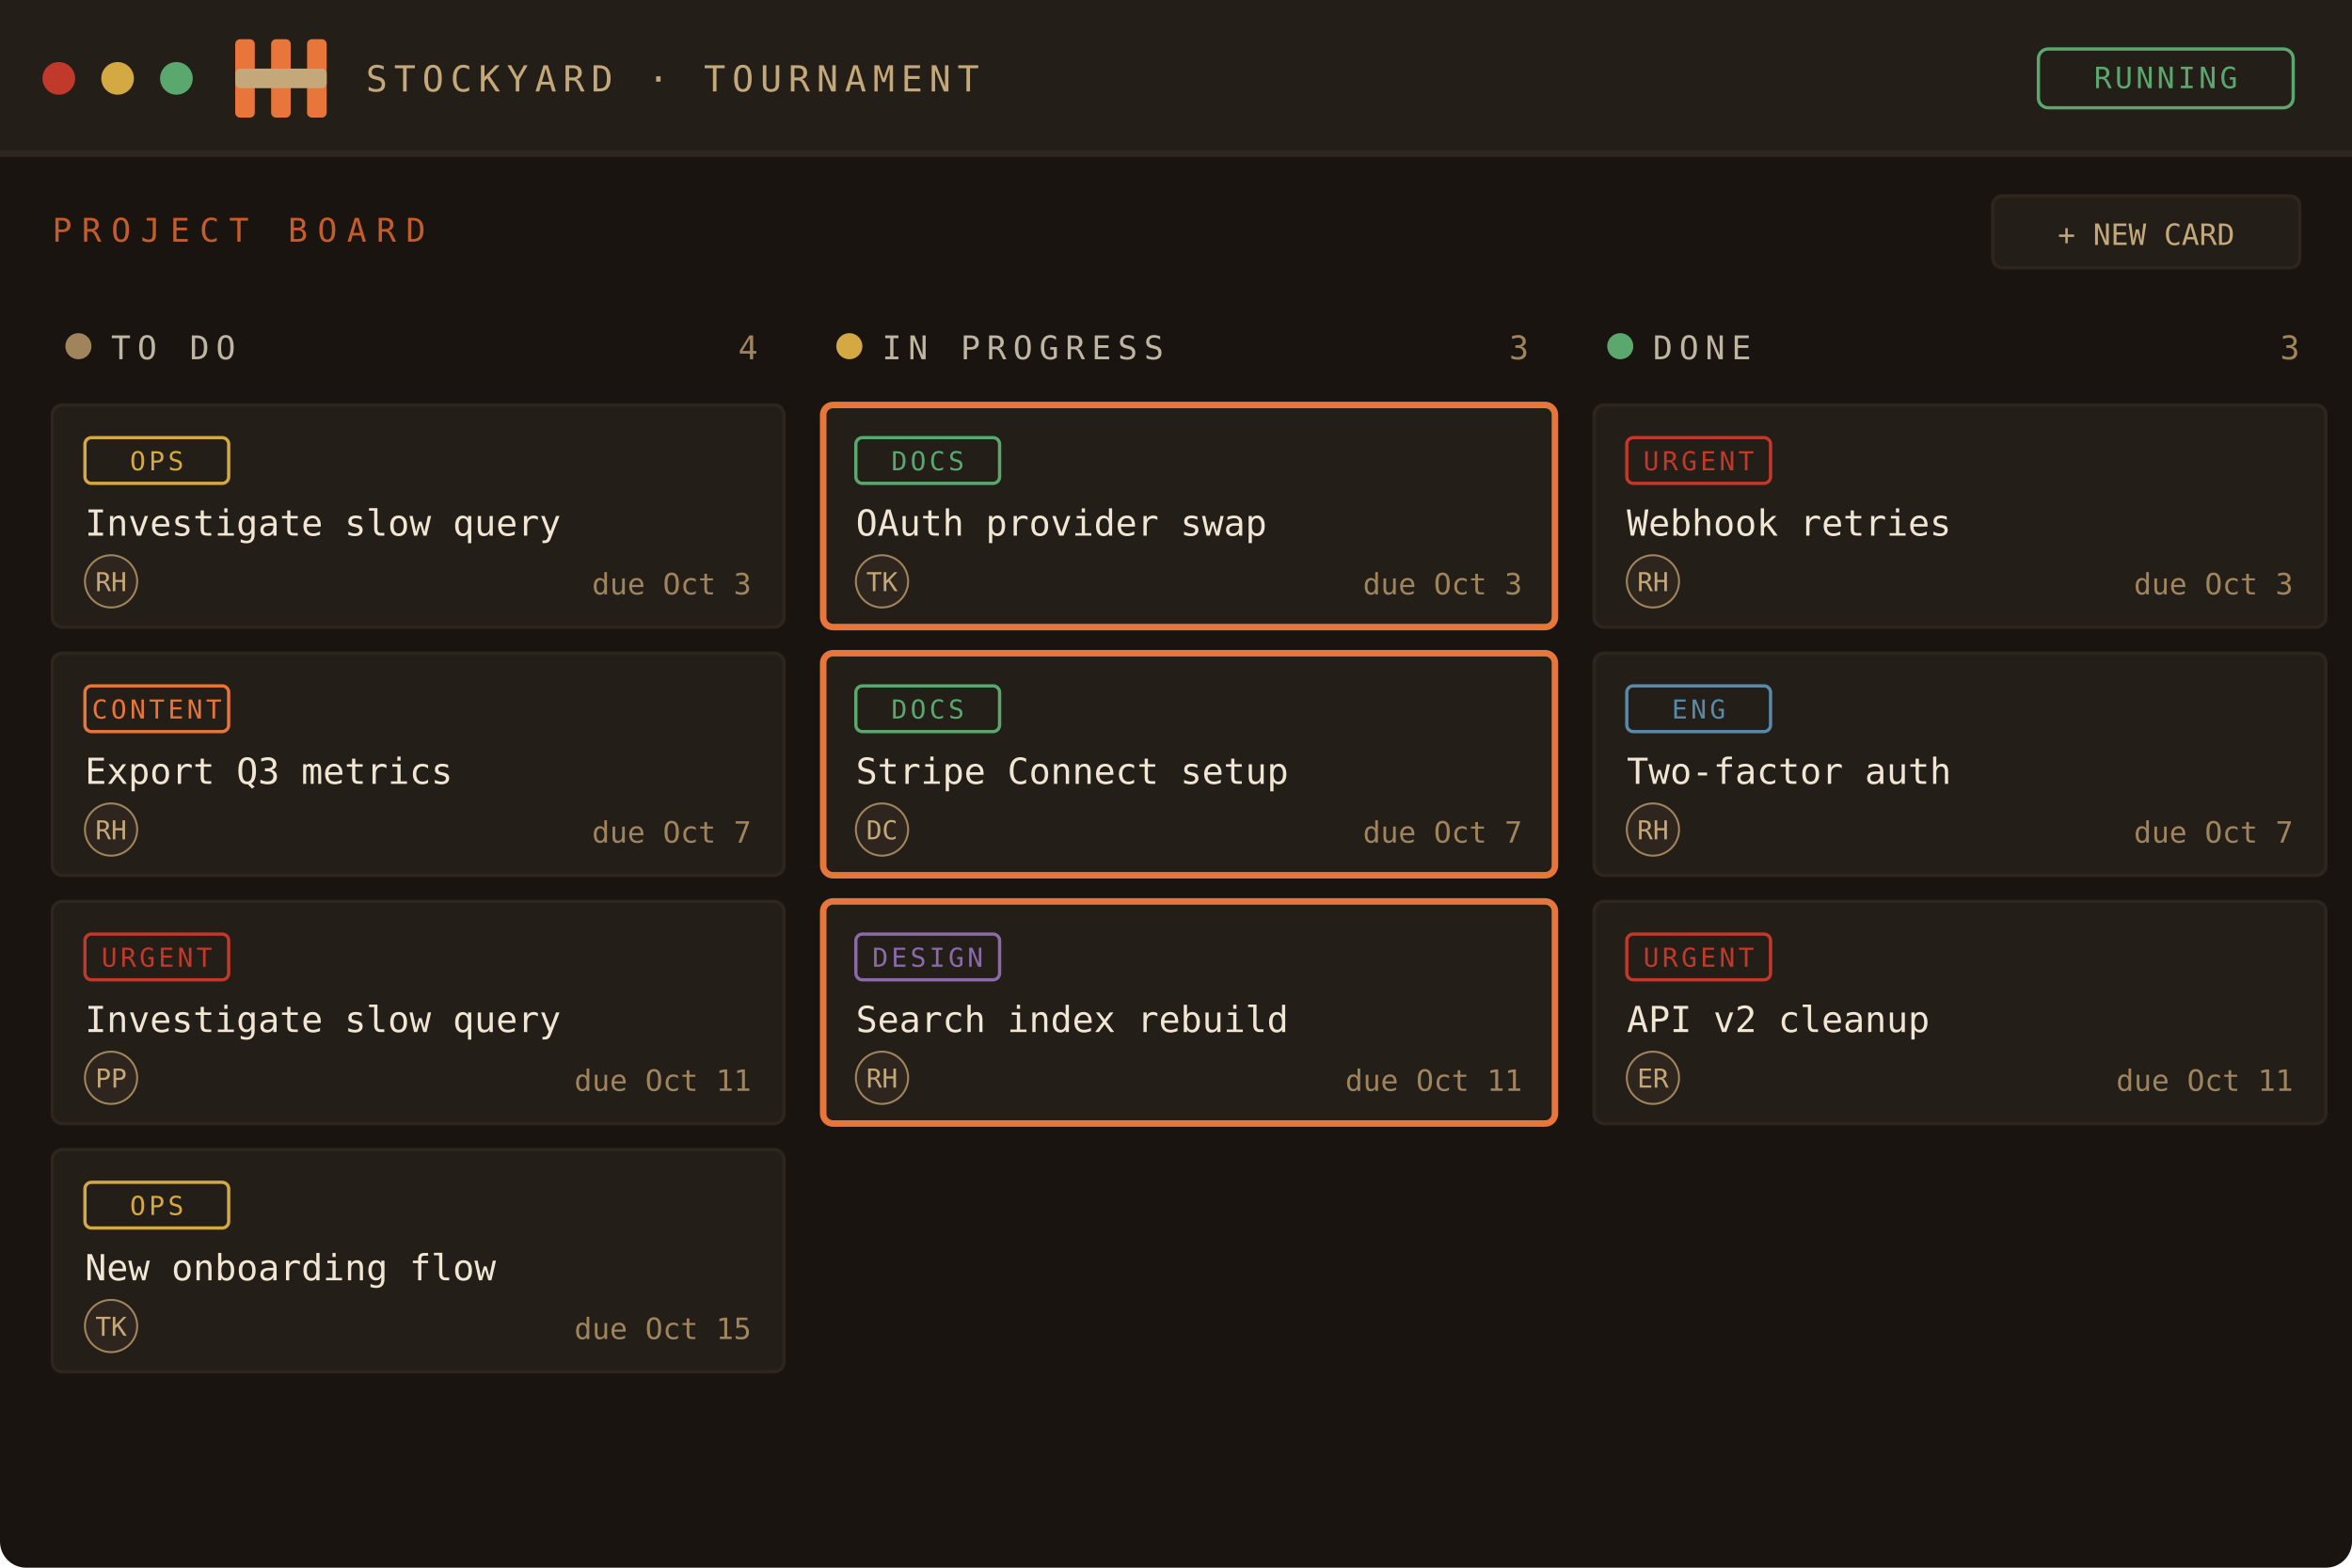
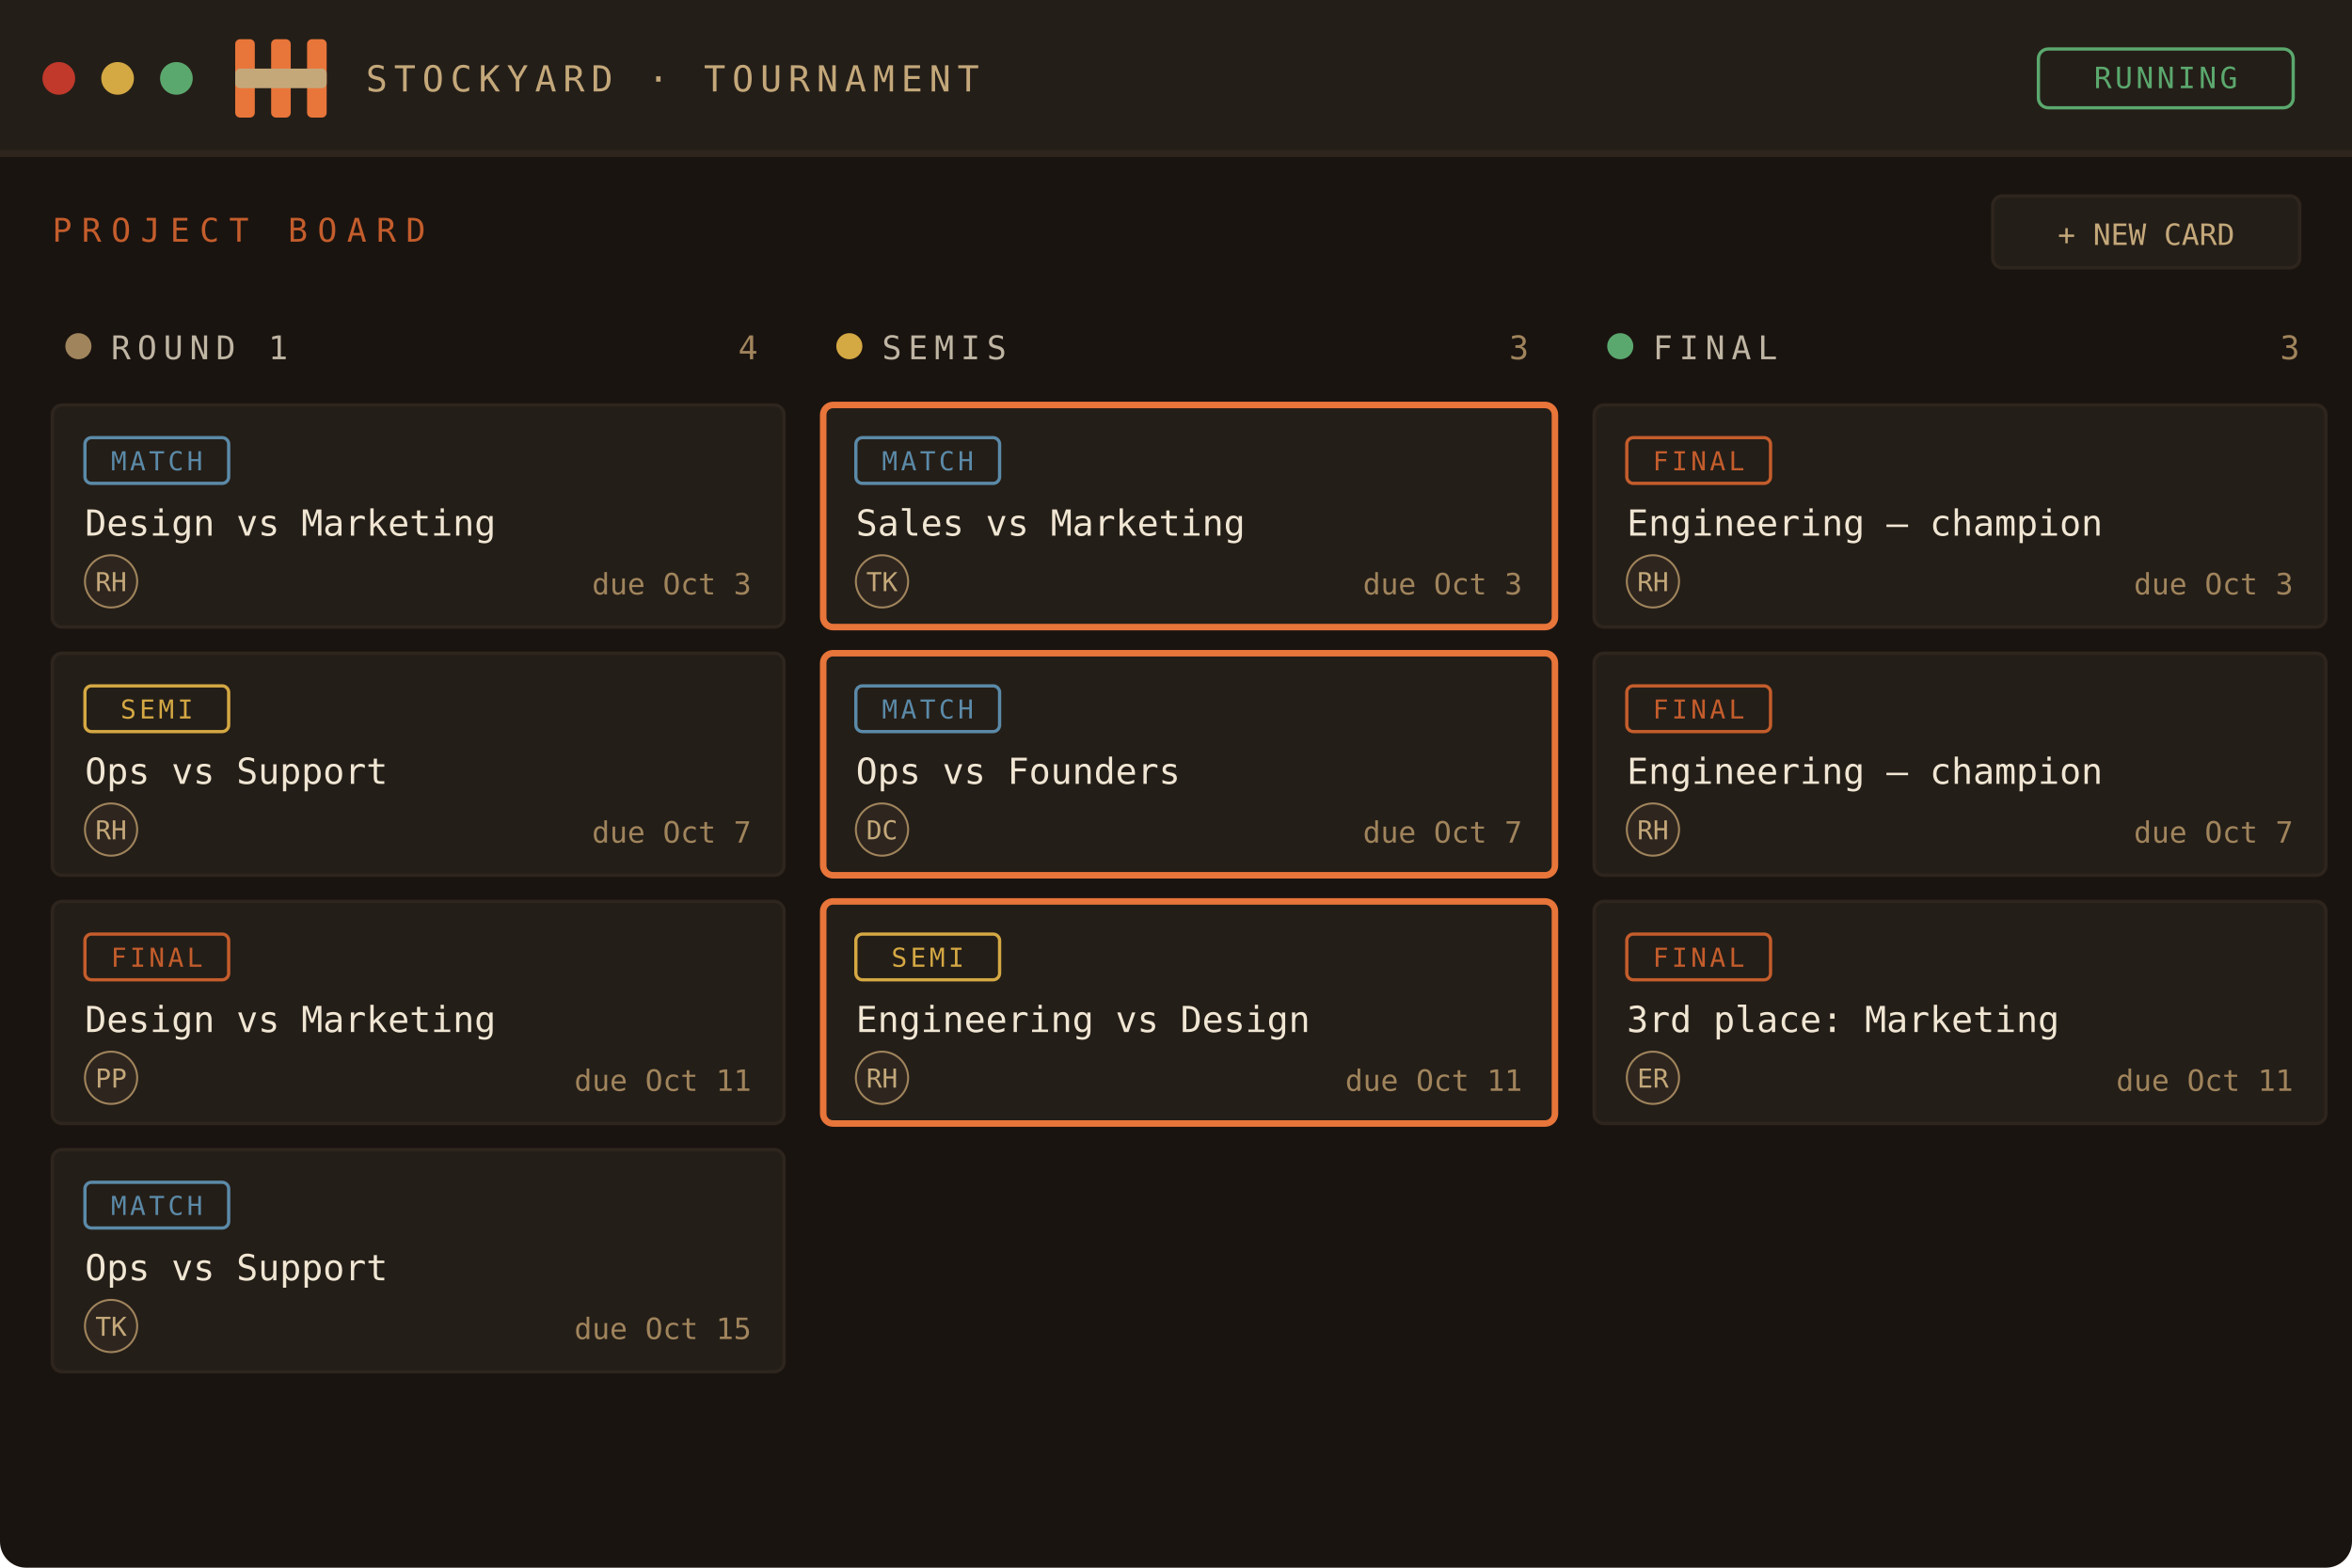
<svg xmlns="http://www.w3.org/2000/svg" width="720" height="480" viewBox="0 0 720 480" role="img" aria-label="Tournament dashboard mockup">
  <rect width="720" height="480" rx="8" fill="#1a1410" />
  <rect width="720" height="48" fill="#241e18" />
  <rect y="46" width="720" height="2" fill="#2e261e" />
  <circle cx="18" cy="24" r="5" fill="#c0392b" />
  <circle cx="36" cy="24" r="5" fill="#d4a843" />
  <circle cx="54" cy="24" r="5" fill="#5ba86e" />
  <rect x="72" y="12" width="6" height="24" rx="1.5" fill="#e8753a" />
  <rect x="83" y="12" width="6" height="24" rx="1.5" fill="#e8753a" />
  <rect x="94" y="12" width="6" height="24" rx="1.5" fill="#e8753a" />
  <rect x="72" y="21" width="28" height="6" rx="1.5" fill="#c4a87a" />
  <text x="112" y="28" fill="#c4a87a" font-size="11" font-family="JetBrains Mono,monospace" letter-spacing="2">STOCKYARD · TOURNAMENT</text>
  <rect x="624" y="15" width="78" height="18" rx="3" fill="none" stroke="#5ba86e" stroke-width="1" />
  <text x="663" y="27" text-anchor="middle" fill="#5ba86e" font-size="9" font-family="JetBrains Mono,monospace" letter-spacing="1">RUNNING</text>
  <text x="16" y="74" fill="#c45d2c" font-size="10" font-family="JetBrains Mono,monospace" letter-spacing="3">PROJECT BOARD</text>
  <rect x="610" y="60" width="94" height="22" rx="3" fill="#241e18" stroke="#2e261e" />
  <text x="657" y="75" text-anchor="middle" fill="#c4a87a" font-size="9" font-family="JetBrains Mono,monospace">+ NEW CARD</text>
  <circle cx="24" cy="106" r="4" fill="#a0845c" />
-   <text x="34" y="110" fill="#bfb5a3" font-size="10" font-family="JetBrains Mono,monospace" letter-spacing="2">TO DO</text>
+   <text x="34" y="110" fill="#bfb5a3" font-size="10" font-family="JetBrains Mono,monospace" letter-spacing="2">ROUND 1</text>
  <text x="232" y="110" text-anchor="end" fill="#a0845c" font-size="10" font-family="JetBrains Mono,monospace">4</text>
  <rect x="16" y="124" width="224" height="68" rx="3" fill="#241e18" stroke="#2e261e" stroke-width="1" />
-   <rect x="26" y="134" width="44" height="14" rx="2" fill="none" stroke="#d4a843" stroke-width="1" />
-   <text x="48" y="144" text-anchor="middle" fill="#d4a843" font-size="8" font-family="JetBrains Mono,monospace" letter-spacing="1">OPS</text>
-   <text x="26" y="164" fill="#f0e6d3" font-size="11" font-family="JetBrains Mono,monospace">Investigate slow query</text>
+   <rect x="26" y="134" width="44" height="14" rx="2" fill="none" stroke="#5b8aa8" stroke-width="1" />
+   <text x="48" y="144" text-anchor="middle" fill="#5b8aa8" font-size="8" font-family="JetBrains Mono,monospace" letter-spacing="1">MATCH</text>
+   <text x="26" y="164" fill="#f0e6d3" font-size="11" font-family="JetBrains Mono,monospace">Design vs Marketing</text>
  <circle cx="34" cy="178" r="8" fill="#2e261e" stroke="#a0845c" stroke-width="0.6" />
  <text x="34" y="181" text-anchor="middle" fill="#c4a87a" font-size="8" font-family="JetBrains Mono,monospace">RH</text>
  <text x="230" y="182" text-anchor="end" fill="#a0845c" font-size="9" font-family="JetBrains Mono,monospace">due Oct 3</text>
  <rect x="16" y="200" width="224" height="68" rx="3" fill="#241e18" stroke="#2e261e" stroke-width="1" />
-   <rect x="26" y="210" width="44" height="14" rx="2" fill="none" stroke="#e8753a" stroke-width="1" />
-   <text x="48" y="220" text-anchor="middle" fill="#e8753a" font-size="8" font-family="JetBrains Mono,monospace" letter-spacing="1">CONTENT</text>
-   <text x="26" y="240" fill="#f0e6d3" font-size="11" font-family="JetBrains Mono,monospace">Export Q3 metrics</text>
+   <rect x="26" y="210" width="44" height="14" rx="2" fill="none" stroke="#d4a843" stroke-width="1" />
+   <text x="48" y="220" text-anchor="middle" fill="#d4a843" font-size="8" font-family="JetBrains Mono,monospace" letter-spacing="1">SEMI</text>
+   <text x="26" y="240" fill="#f0e6d3" font-size="11" font-family="JetBrains Mono,monospace">Ops vs Support</text>
  <circle cx="34" cy="254" r="8" fill="#2e261e" stroke="#a0845c" stroke-width="0.6" />
  <text x="34" y="257" text-anchor="middle" fill="#c4a87a" font-size="8" font-family="JetBrains Mono,monospace">RH</text>
  <text x="230" y="258" text-anchor="end" fill="#a0845c" font-size="9" font-family="JetBrains Mono,monospace">due Oct 7</text>
  <rect x="16" y="276" width="224" height="68" rx="3" fill="#241e18" stroke="#2e261e" stroke-width="1" />
-   <rect x="26" y="286" width="44" height="14" rx="2" fill="none" stroke="#c0392b" stroke-width="1" />
-   <text x="48" y="296" text-anchor="middle" fill="#c0392b" font-size="8" font-family="JetBrains Mono,monospace" letter-spacing="1">URGENT</text>
-   <text x="26" y="316" fill="#f0e6d3" font-size="11" font-family="JetBrains Mono,monospace">Investigate slow query</text>
+   <rect x="26" y="286" width="44" height="14" rx="2" fill="none" stroke="#c45d2c" stroke-width="1" />
+   <text x="48" y="296" text-anchor="middle" fill="#c45d2c" font-size="8" font-family="JetBrains Mono,monospace" letter-spacing="1">FINAL</text>
+   <text x="26" y="316" fill="#f0e6d3" font-size="11" font-family="JetBrains Mono,monospace">Design vs Marketing</text>
  <circle cx="34" cy="330" r="8" fill="#2e261e" stroke="#a0845c" stroke-width="0.6" />
  <text x="34" y="333" text-anchor="middle" fill="#c4a87a" font-size="8" font-family="JetBrains Mono,monospace">PP</text>
  <text x="230" y="334" text-anchor="end" fill="#a0845c" font-size="9" font-family="JetBrains Mono,monospace">due Oct 11</text>
  <rect x="16" y="352" width="224" height="68" rx="3" fill="#241e18" stroke="#2e261e" stroke-width="1" />
-   <rect x="26" y="362" width="44" height="14" rx="2" fill="none" stroke="#d4a843" stroke-width="1" />
-   <text x="48" y="372" text-anchor="middle" fill="#d4a843" font-size="8" font-family="JetBrains Mono,monospace" letter-spacing="1">OPS</text>
-   <text x="26" y="392" fill="#f0e6d3" font-size="11" font-family="JetBrains Mono,monospace">New onboarding flow</text>
+   <rect x="26" y="362" width="44" height="14" rx="2" fill="none" stroke="#5b8aa8" stroke-width="1" />
+   <text x="48" y="372" text-anchor="middle" fill="#5b8aa8" font-size="8" font-family="JetBrains Mono,monospace" letter-spacing="1">MATCH</text>
+   <text x="26" y="392" fill="#f0e6d3" font-size="11" font-family="JetBrains Mono,monospace">Ops vs Support</text>
  <circle cx="34" cy="406" r="8" fill="#2e261e" stroke="#a0845c" stroke-width="0.6" />
  <text x="34" y="409" text-anchor="middle" fill="#c4a87a" font-size="8" font-family="JetBrains Mono,monospace">TK</text>
  <text x="230" y="410" text-anchor="end" fill="#a0845c" font-size="9" font-family="JetBrains Mono,monospace">due Oct 15</text>
  <circle cx="260" cy="106" r="4" fill="#d4a843" />
-   <text x="270" y="110" fill="#bfb5a3" font-size="10" font-family="JetBrains Mono,monospace" letter-spacing="2">IN PROGRESS</text>
+   <text x="270" y="110" fill="#bfb5a3" font-size="10" font-family="JetBrains Mono,monospace" letter-spacing="2">SEMIS</text>
  <text x="468" y="110" text-anchor="end" fill="#a0845c" font-size="10" font-family="JetBrains Mono,monospace">3</text>
  <rect x="252" y="124" width="224" height="68" rx="3" fill="#241e18" stroke="#e8753a" stroke-width="2" />
-   <rect x="262" y="134" width="44" height="14" rx="2" fill="none" stroke="#5ba86e" stroke-width="1" />
-   <text x="284" y="144" text-anchor="middle" fill="#5ba86e" font-size="8" font-family="JetBrains Mono,monospace" letter-spacing="1">DOCS</text>
-   <text x="262" y="164" fill="#f0e6d3" font-size="11" font-family="JetBrains Mono,monospace">OAuth provider swap</text>
+   <rect x="262" y="134" width="44" height="14" rx="2" fill="none" stroke="#5b8aa8" stroke-width="1" />
+   <text x="284" y="144" text-anchor="middle" fill="#5b8aa8" font-size="8" font-family="JetBrains Mono,monospace" letter-spacing="1">MATCH</text>
+   <text x="262" y="164" fill="#f0e6d3" font-size="11" font-family="JetBrains Mono,monospace">Sales vs Marketing</text>
  <circle cx="270" cy="178" r="8" fill="#2e261e" stroke="#a0845c" stroke-width="0.6" />
  <text x="270" y="181" text-anchor="middle" fill="#c4a87a" font-size="8" font-family="JetBrains Mono,monospace">TK</text>
  <text x="466" y="182" text-anchor="end" fill="#a0845c" font-size="9" font-family="JetBrains Mono,monospace">due Oct 3</text>
  <rect x="252" y="200" width="224" height="68" rx="3" fill="#241e18" stroke="#e8753a" stroke-width="2" />
-   <rect x="262" y="210" width="44" height="14" rx="2" fill="none" stroke="#5ba86e" stroke-width="1" />
-   <text x="284" y="220" text-anchor="middle" fill="#5ba86e" font-size="8" font-family="JetBrains Mono,monospace" letter-spacing="1">DOCS</text>
-   <text x="262" y="240" fill="#f0e6d3" font-size="11" font-family="JetBrains Mono,monospace">Stripe Connect setup</text>
+   <rect x="262" y="210" width="44" height="14" rx="2" fill="none" stroke="#5b8aa8" stroke-width="1" />
+   <text x="284" y="220" text-anchor="middle" fill="#5b8aa8" font-size="8" font-family="JetBrains Mono,monospace" letter-spacing="1">MATCH</text>
+   <text x="262" y="240" fill="#f0e6d3" font-size="11" font-family="JetBrains Mono,monospace">Ops vs Founders</text>
  <circle cx="270" cy="254" r="8" fill="#2e261e" stroke="#a0845c" stroke-width="0.6" />
  <text x="270" y="257" text-anchor="middle" fill="#c4a87a" font-size="8" font-family="JetBrains Mono,monospace">DC</text>
  <text x="466" y="258" text-anchor="end" fill="#a0845c" font-size="9" font-family="JetBrains Mono,monospace">due Oct 7</text>
  <rect x="252" y="276" width="224" height="68" rx="3" fill="#241e18" stroke="#e8753a" stroke-width="2" />
-   <rect x="262" y="286" width="44" height="14" rx="2" fill="none" stroke="#8a6ba8" stroke-width="1" />
-   <text x="284" y="296" text-anchor="middle" fill="#8a6ba8" font-size="8" font-family="JetBrains Mono,monospace" letter-spacing="1">DESIGN</text>
-   <text x="262" y="316" fill="#f0e6d3" font-size="11" font-family="JetBrains Mono,monospace">Search index rebuild</text>
+   <rect x="262" y="286" width="44" height="14" rx="2" fill="none" stroke="#d4a843" stroke-width="1" />
+   <text x="284" y="296" text-anchor="middle" fill="#d4a843" font-size="8" font-family="JetBrains Mono,monospace" letter-spacing="1">SEMI</text>
+   <text x="262" y="316" fill="#f0e6d3" font-size="11" font-family="JetBrains Mono,monospace">Engineering vs Design</text>
  <circle cx="270" cy="330" r="8" fill="#2e261e" stroke="#a0845c" stroke-width="0.6" />
  <text x="270" y="333" text-anchor="middle" fill="#c4a87a" font-size="8" font-family="JetBrains Mono,monospace">RH</text>
  <text x="466" y="334" text-anchor="end" fill="#a0845c" font-size="9" font-family="JetBrains Mono,monospace">due Oct 11</text>
  <circle cx="496" cy="106" r="4" fill="#5ba86e" />
-   <text x="506" y="110" fill="#bfb5a3" font-size="10" font-family="JetBrains Mono,monospace" letter-spacing="2">DONE</text>
+   <text x="506" y="110" fill="#bfb5a3" font-size="10" font-family="JetBrains Mono,monospace" letter-spacing="2">FINAL</text>
  <text x="704" y="110" text-anchor="end" fill="#a0845c" font-size="10" font-family="JetBrains Mono,monospace">3</text>
  <rect x="488" y="124" width="224" height="68" rx="3" fill="#241e18" stroke="#2e261e" stroke-width="1" />
-   <rect x="498" y="134" width="44" height="14" rx="2" fill="none" stroke="#c0392b" stroke-width="1" />
-   <text x="520" y="144" text-anchor="middle" fill="#c0392b" font-size="8" font-family="JetBrains Mono,monospace" letter-spacing="1">URGENT</text>
-   <text x="498" y="164" fill="#f0e6d3" font-size="11" font-family="JetBrains Mono,monospace">Webhook retries</text>
+   <rect x="498" y="134" width="44" height="14" rx="2" fill="none" stroke="#c45d2c" stroke-width="1" />
+   <text x="520" y="144" text-anchor="middle" fill="#c45d2c" font-size="8" font-family="JetBrains Mono,monospace" letter-spacing="1">FINAL</text>
+   <text x="498" y="164" fill="#f0e6d3" font-size="11" font-family="JetBrains Mono,monospace">Engineering — champion</text>
  <circle cx="506" cy="178" r="8" fill="#2e261e" stroke="#a0845c" stroke-width="0.6" />
  <text x="506" y="181" text-anchor="middle" fill="#c4a87a" font-size="8" font-family="JetBrains Mono,monospace">RH</text>
  <text x="702" y="182" text-anchor="end" fill="#a0845c" font-size="9" font-family="JetBrains Mono,monospace">due Oct 3</text>
  <rect x="488" y="200" width="224" height="68" rx="3" fill="#241e18" stroke="#2e261e" stroke-width="1" />
-   <rect x="498" y="210" width="44" height="14" rx="2" fill="none" stroke="#5b8aa8" stroke-width="1" />
-   <text x="520" y="220" text-anchor="middle" fill="#5b8aa8" font-size="8" font-family="JetBrains Mono,monospace" letter-spacing="1">ENG</text>
-   <text x="498" y="240" fill="#f0e6d3" font-size="11" font-family="JetBrains Mono,monospace">Two-factor auth</text>
+   <rect x="498" y="210" width="44" height="14" rx="2" fill="none" stroke="#c45d2c" stroke-width="1" />
+   <text x="520" y="220" text-anchor="middle" fill="#c45d2c" font-size="8" font-family="JetBrains Mono,monospace" letter-spacing="1">FINAL</text>
+   <text x="498" y="240" fill="#f0e6d3" font-size="11" font-family="JetBrains Mono,monospace">Engineering — champion</text>
  <circle cx="506" cy="254" r="8" fill="#2e261e" stroke="#a0845c" stroke-width="0.6" />
  <text x="506" y="257" text-anchor="middle" fill="#c4a87a" font-size="8" font-family="JetBrains Mono,monospace">RH</text>
  <text x="702" y="258" text-anchor="end" fill="#a0845c" font-size="9" font-family="JetBrains Mono,monospace">due Oct 7</text>
  <rect x="488" y="276" width="224" height="68" rx="3" fill="#241e18" stroke="#2e261e" stroke-width="1" />
-   <rect x="498" y="286" width="44" height="14" rx="2" fill="none" stroke="#c0392b" stroke-width="1" />
-   <text x="520" y="296" text-anchor="middle" fill="#c0392b" font-size="8" font-family="JetBrains Mono,monospace" letter-spacing="1">URGENT</text>
-   <text x="498" y="316" fill="#f0e6d3" font-size="11" font-family="JetBrains Mono,monospace">API v2 cleanup</text>
+   <rect x="498" y="286" width="44" height="14" rx="2" fill="none" stroke="#c45d2c" stroke-width="1" />
+   <text x="520" y="296" text-anchor="middle" fill="#c45d2c" font-size="8" font-family="JetBrains Mono,monospace" letter-spacing="1">FINAL</text>
+   <text x="498" y="316" fill="#f0e6d3" font-size="11" font-family="JetBrains Mono,monospace">3rd place: Marketing</text>
  <circle cx="506" cy="330" r="8" fill="#2e261e" stroke="#a0845c" stroke-width="0.6" />
  <text x="506" y="333" text-anchor="middle" fill="#c4a87a" font-size="8" font-family="JetBrains Mono,monospace">ER</text>
  <text x="702" y="334" text-anchor="end" fill="#a0845c" font-size="9" font-family="JetBrains Mono,monospace">due Oct 11</text>
</svg>
